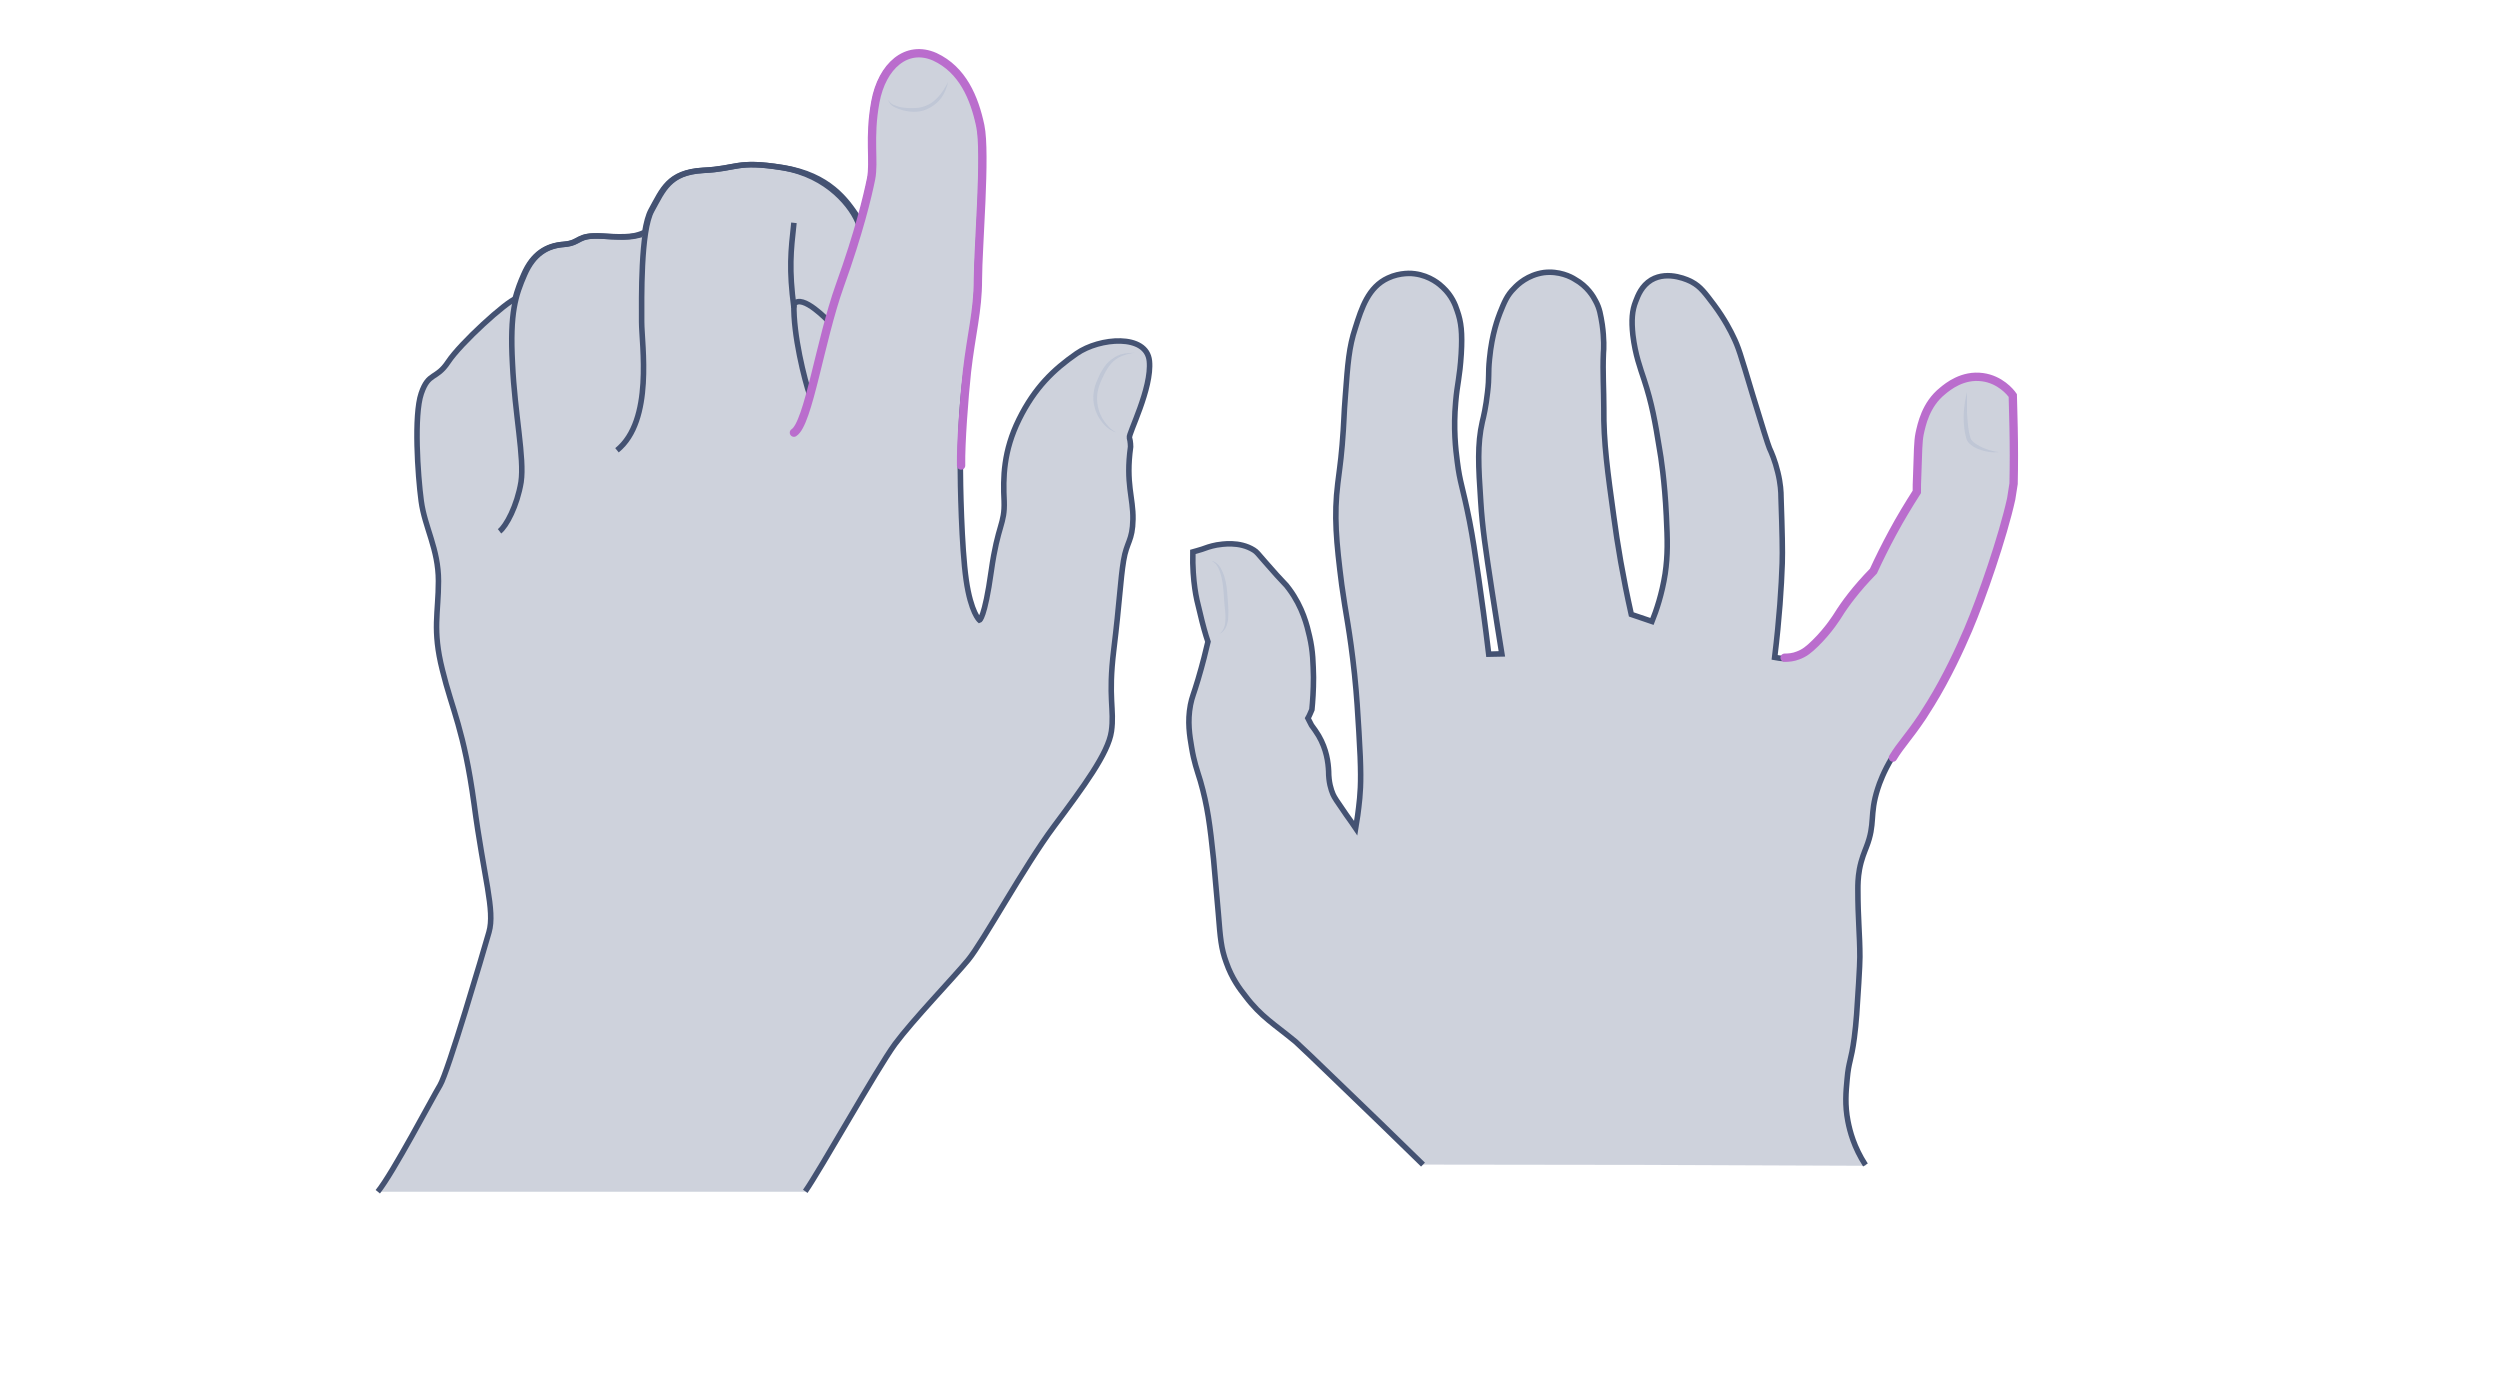
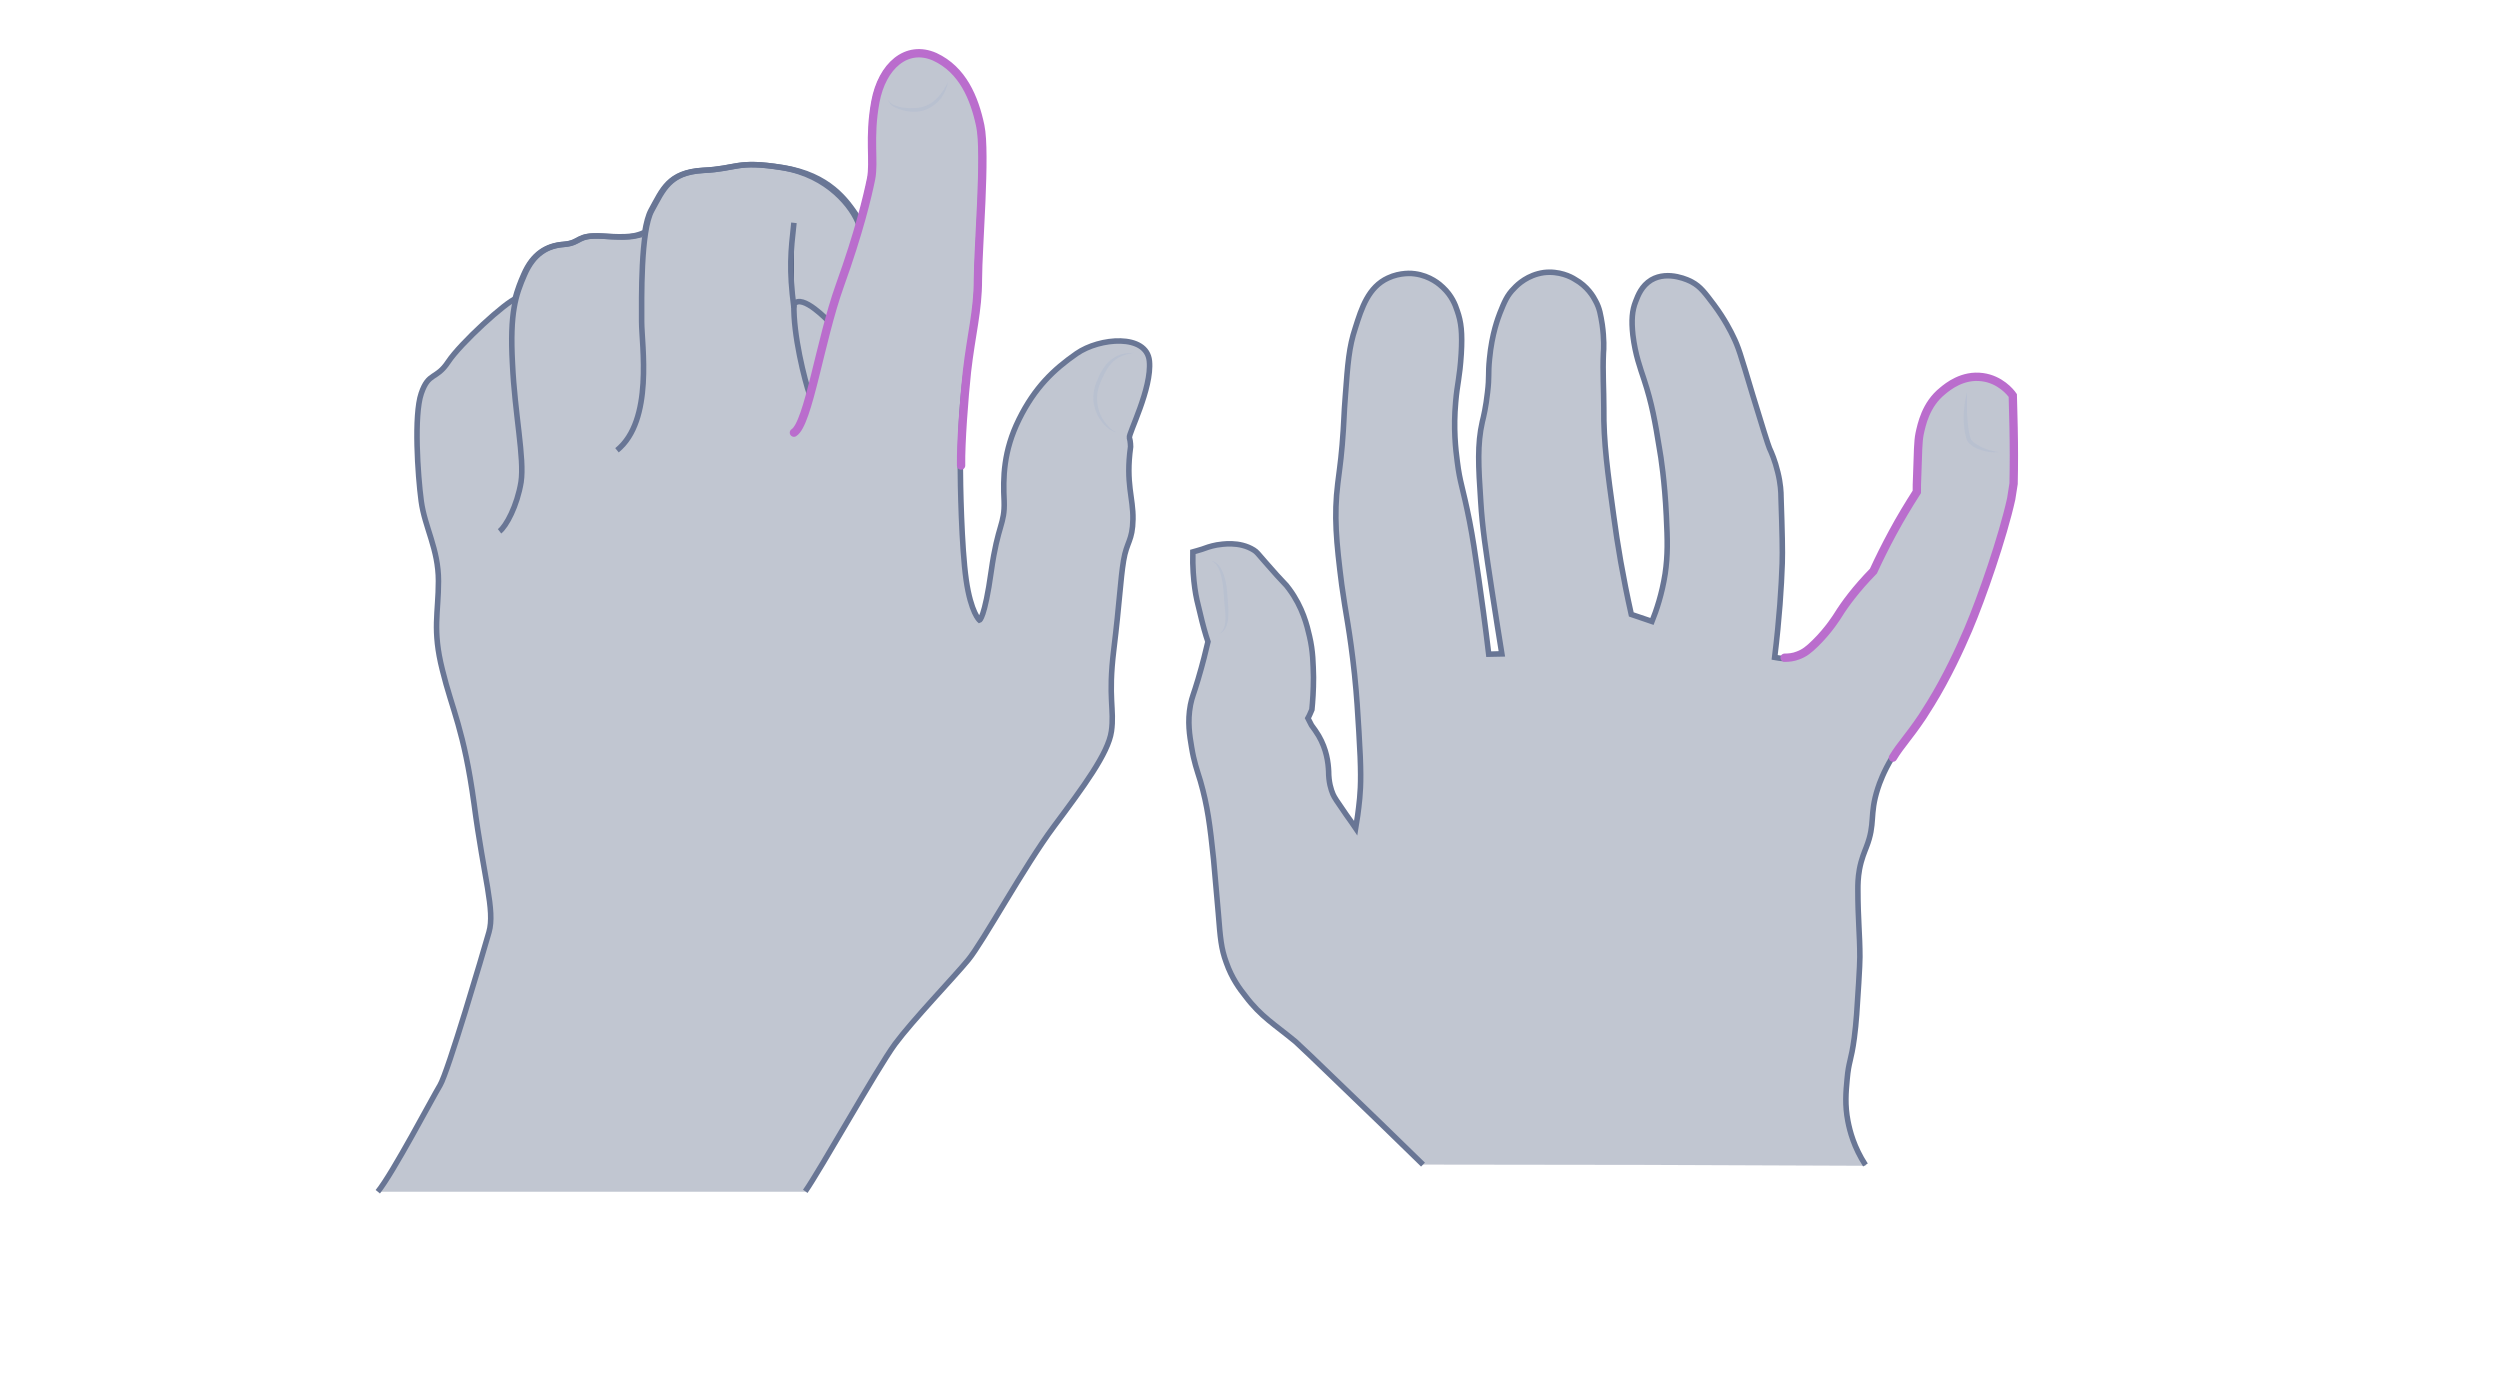
<svg xmlns="http://www.w3.org/2000/svg" width="900" height="500" viewBox="0 0 900 500" fill="none">
-   <path opacity="0.33" d="M512.283 419.258C501.388 408.582 492.069 399.592 484.471 392.287C473.432 381.611 467.841 376.273 466.407 375.009C458.952 368.828 453.934 366.018 448.343 358.573C446.336 356.045 443.469 352.252 441.462 346.493C439.598 341.435 439.311 337.783 438.594 328.793C437.734 318.819 437.304 313.762 436.874 309.267C435.584 297.046 434.724 290.162 432.143 281.172C430.853 276.958 429.849 274.289 428.989 269.091C428.272 264.877 427.412 259.82 428.559 253.779C429.132 250.83 429.706 249.987 431.283 244.649C433.003 238.889 434.15 234.113 434.867 231.023C434.007 228.494 433.003 224.982 432 220.628C431.139 217.256 430.566 214.868 430.136 211.778C429.706 208.687 429.276 204.192 429.419 198.714C430.566 198.433 431.569 198.011 432.716 197.73C433.863 197.309 435.727 196.606 438.021 196.185C439.885 195.904 446.193 194.78 451.354 198.011C452.501 198.714 452.787 199.275 455.511 202.366C462.679 210.654 462.536 209.811 464.113 212.059C468.988 218.661 470.564 225.263 471.425 229.056C472.715 234.535 472.715 238.889 472.858 243.806C472.858 248.582 472.572 252.515 472.285 255.465C471.855 256.449 471.425 257.572 470.851 258.556C471.281 259.398 471.711 260.241 472.141 261.084C473.002 262.208 473.862 263.472 474.722 264.877C477.589 269.794 478.163 274.57 478.306 277.66C478.306 281.593 479.166 284.262 479.883 285.948C480.457 287.212 481.03 288.055 484.614 293.253C486.048 295.219 487.195 296.905 488.055 298.169C488.485 295.641 489.058 291.848 489.489 287.353C489.919 282.717 490.062 277.098 489.202 263.472C488.772 256.589 488.485 250.97 487.625 242.682C485.904 226.668 484.471 221.189 483.037 210.654C481.03 194.921 480.17 185.649 481.604 173.99C481.89 171.181 482.607 167.107 483.181 160.224C483.897 151.795 483.754 149.407 484.327 142.524C485.188 130.864 485.618 124.965 487.912 118.081C490.205 110.777 492.643 103.332 499.667 100.101C504.112 97.993 508.556 98.415 509.273 98.555C514.864 99.258 518.448 102.489 519.452 103.472C522.606 106.422 523.896 109.653 524.613 111.9C526.046 115.974 526.476 119.767 526.046 127.353C525.473 136.343 524.613 137.888 524.039 144.771C523.179 154.324 524.039 161.769 524.613 166.124C525.616 174.131 526.476 174.692 529.057 187.757C530.204 193.656 530.921 198.573 532.354 208.406C533.358 215.43 534.648 224.561 535.938 235.518C537.515 235.518 539.092 235.377 540.669 235.377C539.809 229.899 538.519 222.173 537.085 212.621C534.792 197.59 533.645 190.004 533.071 180.592C532.211 167.809 531.781 159.943 533.645 151.795C534.075 150.109 534.935 146.457 535.508 141.26C536.225 135.36 535.652 134.798 536.225 129.179C537.085 120.048 539.379 114.289 539.953 112.743C541.53 108.81 542.533 106.281 545.114 103.753C546.404 102.348 549.988 98.977 555.723 98.134C561.314 97.432 565.615 99.679 566.905 100.522C571.493 103.051 573.643 106.843 574.36 108.248C575.937 111.058 576.224 113.446 576.797 116.817C577.514 121.874 577.371 125.807 577.227 127.212C576.941 133.814 577.371 140.417 577.371 146.879C577.227 159.24 578.804 170.338 580.955 185.93C582.245 195.764 584.252 207.704 587.263 221.189C589.7 222.032 592.28 222.875 594.718 223.718C596.295 219.785 598.302 213.885 599.449 206.58C600.452 199.697 600.309 194.499 599.879 185.649C599.305 173.288 597.872 164.016 597.442 161.769C595.865 151.936 594.718 145.333 591.85 136.624C590.56 132.691 588.696 127.774 587.836 120.61C587.263 115.272 587.549 111.76 588.84 108.529C589.7 106.281 590.99 102.91 594.431 100.803C600.596 97.151 608.337 101.084 609.054 101.505C612.208 103.191 613.785 105.439 617.082 109.793C620.953 114.991 623.247 119.627 623.964 121.172C625.828 124.965 626.401 126.931 630.989 142.243C634.573 154.043 636.437 159.943 637.01 161.347C637.727 162.893 639.017 165.843 640.021 170.057C641.024 174.131 641.168 177.221 641.168 179.047C641.598 191.83 641.741 198.292 641.598 202.787C641.311 211.216 640.594 222.594 638.874 236.642C639.734 236.782 640.881 237.063 642.314 237.063C643.748 237.063 645.468 236.923 647.189 236.22C649.483 235.377 651.06 234.113 653.353 231.865C658.371 226.949 661.238 222.173 661.525 221.751C663.962 217.818 667.977 212.34 674.285 205.878C676.292 201.523 678.586 196.887 681.166 192.111C684.033 186.773 687.044 181.857 689.911 177.361C689.911 175.957 689.911 173.85 690.055 171.181C690.341 163.174 690.341 159.24 690.915 156.431C691.632 153.2 693.065 145.895 699.23 140.979C701.094 139.433 706.398 135.079 713.566 136.062C719.874 136.905 723.602 141.4 724.462 142.664C724.605 146.457 724.605 150.39 724.749 154.324C724.892 161.066 724.892 167.809 724.749 174.412C724.462 176.238 724.175 178.064 723.889 179.89C720.878 193.516 713.423 215.149 708.405 226.949C705.538 233.692 700.664 244.227 694.929 253.499C693.209 256.168 691.918 258.275 691.918 258.275C686.614 266.141 684.32 268.108 681.309 273.024C678.299 277.941 676.722 282.296 676.148 284.122C672.994 293.815 675.432 296.624 671.991 305.334C671.417 306.879 670.27 309.407 669.554 313.2C668.98 316.431 668.98 318.819 668.98 320.364C668.98 331.181 669.697 336.659 669.697 344.807C669.697 346.633 669.554 349.162 669.267 354.219C668.693 363.63 668.407 368.407 667.69 373.885C666.543 382.454 665.683 382.173 665.109 388.775C664.679 393.411 664.249 398.047 665.396 403.947C666.113 407.599 667.546 413.218 671.704 419.68C618.229 419.399 565.328 419.258 512.283 419.258Z" fill="#697695" />
-   <path d="M512.283 419.258C501.388 408.582 492.069 399.592 484.471 392.287C473.432 381.611 467.841 376.273 466.407 375.009C458.952 368.828 453.934 366.018 448.343 358.573C446.336 356.045 443.469 352.252 441.462 346.493C439.598 341.435 439.311 337.783 438.594 328.793C437.734 318.819 437.304 313.762 436.874 309.267C435.584 297.046 434.724 290.162 432.143 281.172C430.853 276.958 429.849 274.289 428.989 269.091C428.272 264.877 427.412 259.82 428.559 253.779C429.132 250.83 429.706 249.987 431.283 244.649C433.003 238.889 434.15 234.113 434.867 231.023C434.007 228.494 433.003 224.982 432 220.628C431.139 217.256 430.566 214.868 430.136 211.778C429.706 208.687 429.276 204.192 429.419 198.714C430.566 198.433 431.569 198.011 432.716 197.73C433.863 197.309 435.727 196.606 438.021 196.185C439.885 195.904 446.193 194.78 451.354 198.011C452.501 198.714 452.787 199.275 455.511 202.366C462.679 210.654 462.536 209.811 464.113 212.059C468.988 218.661 470.564 225.263 471.425 229.056C472.715 234.535 472.715 238.889 472.858 243.806C472.858 248.582 472.572 252.515 472.285 255.465C471.855 256.449 471.425 257.572 470.851 258.556C471.281 259.398 471.711 260.241 472.141 261.084C473.002 262.208 473.862 263.472 474.722 264.877C477.589 269.794 478.163 274.57 478.306 277.66C478.306 281.593 479.166 284.262 479.883 285.948C480.457 287.212 481.03 288.055 484.614 293.253C486.048 295.219 487.195 296.905 488.055 298.169C488.485 295.641 489.058 291.848 489.489 287.353C489.919 282.717 490.062 277.098 489.202 263.472C488.772 256.589 488.485 250.97 487.625 242.682C485.904 226.668 484.471 221.189 483.037 210.654C481.03 194.921 480.17 185.649 481.604 173.99C481.89 171.181 482.607 167.107 483.181 160.224C483.897 151.795 483.754 149.407 484.327 142.524C485.188 130.864 485.618 124.965 487.912 118.081C490.205 110.777 492.643 103.332 499.667 100.101C504.112 97.993 508.556 98.415 509.273 98.555C514.864 99.258 518.448 102.489 519.452 103.472C522.606 106.422 523.896 109.653 524.613 111.9C526.046 115.974 526.476 119.767 526.046 127.353C525.473 136.343 524.613 137.888 524.039 144.771C523.179 154.324 524.039 161.769 524.613 166.124C525.616 174.131 526.476 174.692 529.057 187.757C530.204 193.656 530.921 198.573 532.354 208.406C533.358 215.43 534.648 224.561 535.938 235.518C537.515 235.518 539.092 235.377 540.669 235.377C539.809 229.899 538.519 222.173 537.085 212.621C534.792 197.59 533.645 190.004 533.071 180.592C532.211 167.809 531.781 159.943 533.645 151.795C534.075 150.109 534.935 146.457 535.508 141.26C536.225 135.36 535.652 134.798 536.225 129.179C537.085 120.048 539.379 114.289 539.953 112.743C541.53 108.81 542.533 106.281 545.114 103.753C546.404 102.348 549.988 98.977 555.723 98.134C561.314 97.432 565.615 99.679 566.905 100.522C571.493 103.051 573.643 106.843 574.36 108.248C575.937 111.058 576.224 113.446 576.797 116.817C577.514 121.874 577.371 125.807 577.227 127.212C576.941 133.814 577.371 140.417 577.371 146.879C577.227 159.24 578.804 170.338 580.955 185.93C582.245 195.764 584.252 207.704 587.263 221.189C589.7 222.032 592.28 222.875 594.718 223.718C596.295 219.785 598.302 213.885 599.449 206.58C600.452 199.697 600.309 194.499 599.879 185.649C599.305 173.288 597.872 164.016 597.442 161.769C595.865 151.936 594.718 145.333 591.85 136.624C590.56 132.691 588.696 127.774 587.836 120.61C587.263 115.272 587.549 111.76 588.84 108.529C589.7 106.281 590.99 102.91 594.431 100.803C600.596 97.151 608.337 101.084 609.054 101.505C612.208 103.191 613.785 105.439 617.082 109.793C620.953 114.991 623.247 119.627 623.964 121.172C625.828 124.965 626.401 126.931 630.989 142.243C634.573 154.043 636.436 159.943 637.01 161.347C637.727 162.893 639.017 165.843 640.021 170.057C641.024 174.131 641.168 177.221 641.168 179.047C641.598 191.83 641.741 198.292 641.598 202.787C641.311 211.216 640.594 222.594 638.874 236.642C639.734 236.782 640.881 237.063 642.314 237.063" stroke="#445272" stroke-width="2" stroke-miterlimit="10" />
-   <path d="M681.167 272.744C678.156 277.661 676.579 282.015 676.006 283.842C672.852 293.534 675.289 296.344 671.848 305.053C671.275 306.598 670.128 309.127 669.411 312.92C668.838 316.151 668.838 318.539 668.838 320.084C668.838 330.901 669.554 336.379 669.554 344.527C669.554 346.353 669.411 348.881 669.124 353.938C668.551 363.35 668.264 368.126 667.547 373.605C666.4 382.174 665.54 381.893 664.967 388.495C664.537 393.131 664.107 397.766 665.254 403.666C665.97 407.319 667.404 412.937 671.562 419.399" stroke="#445272" stroke-width="2" stroke-miterlimit="10" />
+   <path opacity="0.33" d="M512.283 419.258C501.388 408.582 492.069 399.592 484.471 392.287C473.432 381.611 467.841 376.273 466.407 375.009C458.952 368.828 453.934 366.018 448.343 358.573C446.336 356.045 443.469 352.252 441.462 346.493C439.598 341.435 439.311 337.783 438.594 328.793C437.734 318.819 437.304 313.762 436.874 309.267C435.584 297.046 434.724 290.162 432.143 281.172C430.853 276.958 429.849 274.289 428.989 269.091C428.272 264.877 427.412 259.82 428.559 253.779C429.132 250.83 429.706 249.987 431.283 244.649C433.003 238.889 434.15 234.113 434.867 231.023C434.007 228.494 433.003 224.982 432 220.628C431.139 217.256 430.566 214.868 430.136 211.778C429.706 208.687 429.276 204.192 429.419 198.714C430.566 198.433 431.569 198.011 432.716 197.73C433.863 197.309 435.727 196.606 438.021 196.185C439.885 195.904 446.193 194.78 451.354 198.011C452.501 198.714 452.787 199.275 455.511 202.366C462.679 210.654 462.536 209.811 464.113 212.059C468.988 218.661 470.564 225.263 471.425 229.056C472.715 234.535 472.715 238.889 472.858 243.806C472.858 248.582 472.572 252.515 472.285 255.465C471.855 256.449 471.425 257.572 470.851 258.556C471.281 259.398 471.711 260.241 472.141 261.084C473.002 262.208 473.862 263.472 474.722 264.877C477.589 269.794 478.163 274.57 478.306 277.66C478.306 281.593 479.166 284.262 479.883 285.948C480.457 287.212 481.03 288.055 484.614 293.253C486.048 295.219 487.195 296.905 488.055 298.169C488.485 295.641 489.058 291.848 489.489 287.353C489.919 282.717 490.062 277.098 489.202 263.472C488.772 256.589 488.485 250.97 487.625 242.682C485.904 226.668 484.471 221.189 483.037 210.654C481.03 194.921 480.17 185.649 481.604 173.99C481.89 171.181 482.607 167.107 483.181 160.224C483.897 151.795 483.754 149.407 484.327 142.524C485.188 130.864 485.618 124.965 487.912 118.081C490.205 110.777 492.643 103.332 499.667 100.101C504.112 97.993 508.556 98.415 509.273 98.555C514.864 99.258 518.448 102.489 519.452 103.472C522.606 106.422 523.896 109.653 524.613 111.9C526.046 115.974 526.476 119.767 526.046 127.353C525.473 136.343 524.613 137.888 524.039 144.771C523.179 154.324 524.039 161.769 524.613 166.124C525.616 174.131 526.476 174.692 529.057 187.757C530.204 193.656 530.921 198.573 532.354 208.406C533.358 215.43 534.648 224.561 535.938 235.518C537.515 235.518 539.092 235.377 540.669 235.377C539.809 229.899 538.519 222.173 537.085 212.621C534.792 197.59 533.645 190.004 533.071 180.592C532.211 167.809 531.781 159.943 533.645 151.795C534.075 150.109 534.935 146.457 535.508 141.26C536.225 135.36 535.652 134.798 536.225 129.179C537.085 120.048 539.379 114.289 539.953 112.743C541.53 108.81 542.533 106.281 545.114 103.753C546.404 102.348 549.988 98.977 555.723 98.134C561.314 97.432 565.615 99.679 566.905 100.522C571.493 103.051 573.643 106.843 574.36 108.248C575.937 111.058 576.224 113.446 576.797 116.817C577.514 121.874 577.371 125.807 577.227 127.212C576.941 133.814 577.371 140.417 577.371 146.879C577.227 159.24 578.804 170.338 580.955 185.93C582.245 195.764 584.252 207.704 587.263 221.189C589.7 222.032 592.28 222.875 594.718 223.718C596.295 219.785 598.302 213.885 599.449 206.58C600.452 199.697 600.309 194.499 599.879 185.649C599.305 173.288 597.872 164.016 597.442 161.769C595.865 151.936 594.718 145.333 591.85 136.624C590.56 132.691 588.696 127.774 587.836 120.61C587.263 115.272 587.549 111.76 588.84 108.529C589.7 106.281 590.99 102.91 594.431 100.803C600.596 97.151 608.337 101.084 609.054 101.505C612.208 103.191 613.785 105.439 617.082 109.793C620.953 114.991 623.247 119.627 623.964 121.172C625.828 124.965 626.401 126.931 630.989 142.243C634.573 154.043 636.437 159.943 637.01 161.347C637.727 162.893 639.017 165.843 640.021 170.057C641.024 174.131 641.168 177.221 641.168 179.047C641.598 191.83 641.741 198.292 641.598 202.787C641.311 211.216 640.594 222.594 638.874 236.642C639.734 236.782 640.881 237.063 642.314 237.063C643.748 237.063 645.468 236.923 647.189 236.22C649.483 235.377 651.06 234.113 653.353 231.865C658.371 226.949 661.238 222.173 661.525 221.751C663.962 217.818 667.977 212.34 674.285 205.878C676.292 201.523 678.586 196.887 681.166 192.111C684.033 186.773 687.044 181.857 689.911 177.361C689.911 175.957 689.911 173.85 690.055 171.181C690.341 163.174 690.341 159.24 690.915 156.431C691.632 153.2 693.065 145.895 699.23 140.979C701.094 139.433 706.398 135.079 713.566 136.062C719.874 136.905 723.602 141.4 724.462 142.664C724.605 146.457 724.605 150.39 724.749 154.324C724.892 161.066 724.892 167.809 724.749 174.412C724.462 176.238 724.175 178.064 723.889 179.89C720.878 193.516 713.423 215.149 708.405 226.949C705.538 233.692 700.664 244.227 694.929 253.499C693.209 256.168 691.918 258.275 691.918 258.275C686.614 266.141 684.32 268.108 681.309 273.024C678.299 277.941 676.722 282.296 676.148 284.122C672.994 293.815 675.432 296.624 671.991 305.334C671.417 306.879 670.27 309.407 669.554 313.2C668.98 316.431 668.98 318.819 668.98 320.364C668.98 331.181 669.697 336.659 669.697 344.807C669.697 346.633 669.554 349.162 669.267 354.219C668.693 363.63 668.407 368.407 667.69 373.885C666.543 382.454 665.683 382.173 665.109 388.775C664.679 393.411 664.249 398.047 665.396 403.947C666.113 407.599 667.546 413.218 671.704 419.68C618.229 419.399 565.328 419.258 512.283 419.258Z" fill="#445272" />
+   <path d="M512.283 419.258C501.388 408.582 492.069 399.592 484.471 392.287C473.432 381.611 467.841 376.273 466.407 375.009C458.952 368.828 453.934 366.018 448.343 358.573C446.336 356.045 443.469 352.252 441.462 346.493C439.598 341.435 439.311 337.783 438.594 328.793C437.734 318.819 437.304 313.762 436.874 309.267C435.584 297.046 434.724 290.162 432.143 281.172C430.853 276.958 429.849 274.289 428.989 269.091C428.272 264.877 427.412 259.82 428.559 253.779C429.132 250.83 429.706 249.987 431.283 244.649C433.003 238.889 434.15 234.113 434.867 231.023C434.007 228.494 433.003 224.982 432 220.628C431.139 217.256 430.566 214.868 430.136 211.778C429.706 208.687 429.276 204.192 429.419 198.714C430.566 198.433 431.569 198.011 432.716 197.73C433.863 197.309 435.727 196.606 438.021 196.185C439.885 195.904 446.193 194.78 451.354 198.011C452.501 198.714 452.787 199.275 455.511 202.366C462.679 210.654 462.536 209.811 464.113 212.059C468.988 218.661 470.564 225.263 471.425 229.056C472.715 234.535 472.715 238.889 472.858 243.806C472.858 248.582 472.572 252.515 472.285 255.465C471.855 256.449 471.425 257.572 470.851 258.556C471.281 259.398 471.711 260.241 472.141 261.084C473.002 262.208 473.862 263.472 474.722 264.877C477.589 269.794 478.163 274.57 478.306 277.66C478.306 281.593 479.166 284.262 479.883 285.948C480.457 287.212 481.03 288.055 484.614 293.253C486.048 295.219 487.195 296.905 488.055 298.169C488.485 295.641 489.058 291.848 489.489 287.353C489.919 282.717 490.062 277.098 489.202 263.472C488.772 256.589 488.485 250.97 487.625 242.682C485.904 226.668 484.471 221.189 483.037 210.654C481.03 194.921 480.17 185.649 481.604 173.99C481.89 171.181 482.607 167.107 483.181 160.224C483.897 151.795 483.754 149.407 484.327 142.524C485.188 130.864 485.618 124.965 487.912 118.081C490.205 110.777 492.643 103.332 499.667 100.101C504.112 97.993 508.556 98.415 509.273 98.555C514.864 99.258 518.448 102.489 519.452 103.472C522.606 106.422 523.896 109.653 524.613 111.9C526.046 115.974 526.476 119.767 526.046 127.353C525.473 136.343 524.613 137.888 524.039 144.771C523.179 154.324 524.039 161.769 524.613 166.124C525.616 174.131 526.476 174.692 529.057 187.757C530.204 193.656 530.921 198.573 532.354 208.406C533.358 215.43 534.648 224.561 535.938 235.518C537.515 235.518 539.092 235.377 540.669 235.377C539.809 229.899 538.519 222.173 537.085 212.621C534.792 197.59 533.645 190.004 533.071 180.592C532.211 167.809 531.781 159.943 533.645 151.795C534.075 150.109 534.935 146.457 535.508 141.26C536.225 135.36 535.652 134.798 536.225 129.179C537.085 120.048 539.379 114.289 539.953 112.743C541.53 108.81 542.533 106.281 545.114 103.753C546.404 102.348 549.988 98.977 555.723 98.134C561.314 97.432 565.615 99.679 566.905 100.522C571.493 103.051 573.643 106.843 574.36 108.248C575.937 111.058 576.224 113.446 576.797 116.817C577.514 121.874 577.371 125.807 577.227 127.212C576.941 133.814 577.371 140.417 577.371 146.879C577.227 159.24 578.804 170.338 580.955 185.93C582.245 195.764 584.252 207.704 587.263 221.189C589.7 222.032 592.28 222.875 594.718 223.718C596.295 219.785 598.302 213.885 599.449 206.58C600.452 199.697 600.309 194.499 599.879 185.649C599.305 173.288 597.872 164.016 597.442 161.769C595.865 151.936 594.718 145.333 591.85 136.624C590.56 132.691 588.696 127.774 587.836 120.61C587.263 115.272 587.549 111.76 588.84 108.529C589.7 106.281 590.99 102.91 594.431 100.803C600.596 97.151 608.337 101.084 609.054 101.505C612.208 103.191 613.785 105.439 617.082 109.793C620.953 114.991 623.247 119.627 623.964 121.172C625.828 124.965 626.401 126.931 630.989 142.243C634.573 154.043 636.436 159.943 637.01 161.347C637.727 162.893 639.017 165.843 640.021 170.057C641.024 174.131 641.168 177.221 641.168 179.047C641.598 191.83 641.741 198.292 641.598 202.787C641.311 211.216 640.594 222.594 638.874 236.642C639.734 236.782 640.881 237.063 642.314 237.063" stroke="#697695" stroke-width="2" stroke-miterlimit="10" />
+   <path d="M681.167 272.744C678.156 277.661 676.579 282.015 676.006 283.842C672.852 293.534 675.289 296.344 671.848 305.053C671.275 306.598 670.128 309.127 669.411 312.92C668.838 316.151 668.838 318.539 668.838 320.084C668.838 330.901 669.554 336.379 669.554 344.527C669.554 346.353 669.411 348.881 669.124 353.938C668.551 363.35 668.264 368.126 667.547 373.605C666.4 382.174 665.54 381.893 664.967 388.495C664.537 393.131 664.107 397.766 665.254 403.666C665.97 407.319 667.404 412.937 671.562 419.399" stroke="#697695" stroke-width="2" stroke-miterlimit="10" />
  <path d="M642.458 236.783C643.892 236.783 645.612 236.642 647.332 235.94C649.626 235.097 651.203 233.833 653.497 231.585C658.515 226.669 661.382 221.892 661.669 221.471C664.106 217.538 668.12 212.059 674.428 205.597C676.435 201.243 678.729 196.607 681.31 191.831C684.177 186.493 687.188 181.576 690.055 177.081C690.055 175.676 690.055 173.569 690.198 170.9C690.485 162.893 690.485 158.96 691.058 156.15C691.775 152.92 693.209 145.615 699.373 140.698C701.237 139.153 706.542 134.798 713.71 135.782C720.018 136.625 723.745 141.12 724.606 142.384C724.749 146.177 724.749 150.11 724.892 154.043C725.036 160.786 725.036 167.529 724.892 174.131C724.606 175.957 724.319 177.783 724.032 179.61C721.021 193.236 713.567 214.869 708.549 226.669C705.681 233.411 700.807 243.947 695.073 253.218C693.352 255.887 692.062 257.994 692.062 257.994C686.757 265.861 684.464 267.828 681.453 272.744" stroke="#BA6DCD" stroke-width="3" stroke-miterlimit="10" stroke-linecap="round" />
  <g opacity="0.5">
    <path d="M708.119 141.119C708.119 143.507 708.119 146.036 708.119 148.424C708.262 150.812 708.405 153.2 708.835 155.588C708.979 156.15 709.122 156.712 709.266 157.274C709.409 157.836 709.552 158.257 709.982 158.678C710.699 159.521 711.703 160.083 712.706 160.645C714.857 161.769 717.151 162.471 719.588 162.752C717.151 163.033 714.57 162.612 712.133 161.628C710.986 161.207 709.839 160.505 708.835 159.521C708.405 159.1 707.975 158.257 707.832 157.695C707.689 157.133 707.545 156.431 707.402 155.869C706.972 153.481 706.828 150.952 706.972 148.564C707.115 145.895 707.545 143.367 708.119 141.119Z" fill="#B1BBD0" />
  </g>
  <g opacity="0.5">
    <path d="M439.024 228.214C440.027 227.371 440.601 226.388 440.887 225.264C441.174 224.14 441.174 223.016 441.174 221.893C441.174 220.769 441.031 219.505 440.887 218.381L440.6 214.869C440.457 212.481 440.314 210.093 439.74 207.845C439.454 206.721 439.167 205.598 438.593 204.474C438.163 203.491 437.447 202.507 436.156 201.945C437.447 202.086 438.45 203.069 439.167 204.052C439.884 205.176 440.314 206.3 440.744 207.424C441.461 209.812 441.747 212.2 441.891 214.588C442.034 216.976 442.321 219.364 442.178 221.893C442.178 223.157 441.891 224.421 441.461 225.545C441.031 226.669 440.17 227.652 439.024 228.214Z" fill="#B1BBD0" />
  </g>
-   <path opacity="0.33" d="M185.89 107.415C182.226 108.543 165.737 123.622 161.368 130.246C156.999 136.87 154.321 133.77 151.644 141.662C148.966 149.554 150.375 170.976 151.644 180.419C152.912 189.861 157.845 197.613 157.845 209.169C157.845 220.726 155.59 226.645 159.254 241.161C162.777 255.677 167.005 262.583 170.67 289.36C174.193 316.138 178.28 327.694 176.025 335.587C173.77 343.479 161.227 386.041 158.408 390.692C155.59 395.342 141.496 422.261 136 429.026H290.04C295.396 421.415 315.831 384.913 322.314 376.035C328.797 367.297 343.313 352.217 348.669 345.734C354.024 339.251 368.822 312.051 379.533 297.675C390.244 283.3 399.123 271.321 400.251 263.429C401.378 255.536 398.982 251.449 401.096 234.114C403.21 216.78 403.492 208.887 404.619 201.982C405.747 195.076 407.861 194.935 408.002 187.043C408.143 179.291 405.324 174.218 407.156 160.97C407.156 160.97 407.156 159.138 406.733 157.728C406.311 156.319 414.908 139.971 413.921 130.105C412.935 120.24 396.023 121.649 387.707 127.428C379.392 133.206 372.628 139.689 366.99 151.105C361.353 162.52 361.212 172.104 361.635 180.56C361.917 189.016 359.38 188.734 356.984 205.787C354.588 222.84 352.756 223.403 352.756 223.403C352.756 223.403 349.655 220.726 347.964 208.887C346.273 197.049 345.85 174.077 345.85 167.594C345.85 161.111 346.132 147.299 347.964 133.77C349.796 120.24 351.91 111.784 351.91 100.65C351.91 89.376 354.87 55.129 352.756 45.263C350.642 35.398 346.555 25.11 336.408 20.459C326.401 15.808 317.241 23.982 314.986 36.807C312.731 49.632 314.704 58.37 313.435 64.571C312.731 67.954 311.603 73.45 309.348 81.061C307.234 74.859 298.356 63.162 281.725 60.484C265.095 57.806 265.518 60.907 253.116 61.471C240.714 62.175 238.6 68.517 234.513 75.846C233.526 77.678 232.821 80.356 232.258 83.738C229.016 85.288 226.479 85.711 216.896 85.148C207.312 84.584 209.426 87.543 203.084 88.107C196.883 88.53 191.951 91.49 188.709 98.959C187.723 101.637 186.595 104.315 185.89 107.415Z" fill="#697695" />
-   <path d="M289.899 428.885C295.254 421.275 315.689 384.773 322.172 375.894C328.655 367.156 343.172 352.076 348.527 345.593C353.882 339.11 368.68 311.91 379.391 297.535C390.102 283.16 398.981 271.18 400.109 263.288C401.236 255.396 398.84 251.309 400.954 233.974C403.068 216.639 403.35 208.747 404.478 201.841C405.605 194.935 407.719 194.794 407.86 186.902C408.001 179.151 405.182 174.077 407.014 160.829C407.014 160.829 407.014 158.997 406.592 157.588C406.169 156.178 414.766 139.83 413.779 129.965C412.793 120.099 395.881 121.509 387.566 127.287C379.251 133.065 372.486 139.548 366.848 150.964C361.211 162.38 361.07 171.963 361.493 180.419C361.775 188.875 359.238 188.593 356.842 205.646C354.446 222.699 352.614 223.263 352.614 223.263C352.614 223.263 349.514 220.585 347.822 208.747C346.131 196.908 345.708 173.936 345.708 167.453C345.708 160.97 345.99 147.159 347.822 133.629C349.654 120.099 351.768 111.643 351.768 100.51C351.768 89.235 354.728 54.988 352.614 45.123C350.5 35.257 346.413 24.969 336.266 20.318C326.259 15.668 317.099 23.842 314.844 36.667C312.589 49.492 314.562 58.23 313.294 64.431C312.589 67.813 311.461 73.309 309.207 80.92C307.093 74.719 298.214 63.021 281.584 60.344C264.953 57.666 265.376 60.766 252.974 61.33C240.572 62.035 238.458 68.377 234.371 75.705C233.384 77.537 232.68 80.215 232.116 83.598C228.874 85.148 226.338 85.571 216.754 85.007C207.171 84.443 209.285 87.403 202.943 87.967C196.741 88.389 191.809 91.349 188.567 98.819C187.299 101.637 186.312 104.315 185.467 107.415" stroke="#445272" stroke-width="2" stroke-miterlimit="10" />
-   <path d="M185.89 107.416C182.226 108.543 165.737 123.623 161.368 130.247C156.999 136.871 154.321 133.771 151.644 141.663C148.966 149.555 150.375 170.977 151.644 180.42C152.912 189.862 157.845 197.614 157.845 209.17C157.845 220.727 155.59 226.646 159.254 241.162C162.777 255.678 167.005 262.584 170.67 289.361C174.193 316.139 178.28 327.695 176.025 335.588C173.77 343.48 161.227 386.042 158.408 390.693C155.59 395.343 141.496 422.262 136 429.027" stroke="#445272" stroke-width="2" stroke-miterlimit="10" />
-   <path d="M291.591 142.508C289.618 136.73 285.531 120.522 285.813 109.53C288.772 105.443 298.497 115.872 298.497 115.872L291.591 142.508Z" stroke="#445272" stroke-width="2" stroke-miterlimit="10" />
-   <path d="M308.644 77.961C304.838 72.324 298.637 63.022 281.866 60.344C265.095 57.666 265.659 60.767 253.257 61.331C240.855 62.035 238.741 68.377 234.653 75.706C230.566 83.035 230.989 107.698 230.989 115.872C230.989 124.046 235.358 151.387 222.11 162.098" stroke="#445272" stroke-width="2" stroke-miterlimit="10" />
-   <path d="M230.989 84.443C227.748 85.148 226.62 85.712 217.037 85.007C207.453 84.443 209.567 87.403 203.225 87.967C197.024 88.389 192.091 91.349 188.85 98.819C185.608 106.288 183.494 112.489 184.481 130.811C185.326 149.132 188.85 164.916 187.581 173.513C186.172 182.11 182.226 189.439 179.83 191.271" stroke="#445272" stroke-width="2" stroke-miterlimit="10" />
+   <path opacity="0.33" d="M185.89 107.415C182.226 108.543 165.737 123.622 161.368 130.246C156.999 136.87 154.321 133.77 151.644 141.662C148.966 149.554 150.375 170.976 151.644 180.419C152.912 189.861 157.845 197.613 157.845 209.169C157.845 220.726 155.59 226.645 159.254 241.161C162.777 255.677 167.005 262.583 170.67 289.36C174.193 316.138 178.28 327.694 176.025 335.587C173.77 343.479 161.227 386.041 158.408 390.692C155.59 395.342 141.496 422.261 136 429.026H290.04C295.396 421.415 315.831 384.913 322.314 376.035C328.797 367.297 343.313 352.217 348.669 345.734C354.024 339.251 368.822 312.051 379.533 297.675C390.244 283.3 399.123 271.321 400.251 263.429C401.378 255.536 398.982 251.449 401.096 234.114C403.21 216.78 403.492 208.887 404.619 201.982C405.747 195.076 407.861 194.935 408.002 187.043C408.143 179.291 405.324 174.218 407.156 160.97C407.156 160.97 407.156 159.138 406.733 157.728C406.311 156.319 414.908 139.971 413.921 130.105C412.935 120.24 396.023 121.649 387.707 127.428C379.392 133.206 372.628 139.689 366.99 151.105C361.353 162.52 361.212 172.104 361.635 180.56C361.917 189.016 359.38 188.734 356.984 205.787C354.588 222.84 352.756 223.403 352.756 223.403C352.756 223.403 349.655 220.726 347.964 208.887C346.273 197.049 345.85 174.077 345.85 167.594C345.85 161.111 346.132 147.299 347.964 133.77C349.796 120.24 351.91 111.784 351.91 100.65C351.91 89.376 354.87 55.129 352.756 45.263C350.642 35.398 346.555 25.11 336.408 20.459C326.401 15.808 317.241 23.982 314.986 36.807C312.731 49.632 314.704 58.37 313.435 64.571C312.731 67.954 311.603 73.45 309.348 81.061C307.234 74.859 298.356 63.162 281.725 60.484C265.095 57.806 265.518 60.907 253.116 61.471C240.714 62.175 238.6 68.517 234.513 75.846C233.526 77.678 232.821 80.356 232.258 83.738C229.016 85.288 226.479 85.711 216.896 85.148C207.312 84.584 209.426 87.543 203.084 88.107C196.883 88.53 191.951 91.49 188.709 98.959C187.723 101.637 186.595 104.315 185.89 107.415Z" fill="#445272" />
+   <path d="M289.899 428.885C295.254 421.275 315.689 384.773 322.172 375.894C328.655 367.156 343.172 352.076 348.527 345.593C353.882 339.11 368.68 311.91 379.391 297.535C390.102 283.16 398.981 271.18 400.109 263.288C401.236 255.396 398.84 251.309 400.954 233.974C403.068 216.639 403.35 208.747 404.478 201.841C405.605 194.935 407.719 194.794 407.86 186.902C408.001 179.151 405.182 174.077 407.014 160.829C407.014 160.829 407.014 158.997 406.592 157.588C406.169 156.178 414.766 139.83 413.779 129.965C412.793 120.099 395.881 121.509 387.566 127.287C379.251 133.065 372.486 139.548 366.848 150.964C361.211 162.38 361.07 171.963 361.493 180.419C361.775 188.875 359.238 188.593 356.842 205.646C354.446 222.699 352.614 223.263 352.614 223.263C352.614 223.263 349.514 220.585 347.822 208.747C346.131 196.908 345.708 173.936 345.708 167.453C345.708 160.97 345.99 147.159 347.822 133.629C349.654 120.099 351.768 111.643 351.768 100.51C351.768 89.235 354.728 54.988 352.614 45.123C350.5 35.257 346.413 24.969 336.266 20.318C326.259 15.668 317.099 23.842 314.844 36.667C312.589 49.492 314.562 58.23 313.294 64.431C312.589 67.813 311.461 73.309 309.207 80.92C307.093 74.719 298.214 63.021 281.584 60.344C264.953 57.666 265.376 60.766 252.974 61.33C240.572 62.035 238.458 68.377 234.371 75.705C233.384 77.537 232.68 80.215 232.116 83.598C228.874 85.148 226.338 85.571 216.754 85.007C207.171 84.443 209.285 87.403 202.943 87.967C196.741 88.389 191.809 91.349 188.567 98.819C187.299 101.637 186.312 104.315 185.467 107.415" stroke="#697695" stroke-width="2" stroke-miterlimit="10" />
+   <path d="M185.89 107.416C182.226 108.543 165.737 123.623 161.368 130.247C156.999 136.871 154.321 133.771 151.644 141.663C148.966 149.555 150.375 170.977 151.644 180.42C152.912 189.862 157.845 197.614 157.845 209.17C157.845 220.727 155.59 226.646 159.254 241.162C162.777 255.678 167.005 262.584 170.67 289.361C174.193 316.139 178.28 327.695 176.025 335.588C173.77 343.48 161.227 386.042 158.408 390.693C155.59 395.343 141.496 422.262 136 429.027" stroke="#697695" stroke-width="2" stroke-miterlimit="10" />
+   <path d="M291.591 142.508C289.618 136.73 285.531 120.522 285.813 109.53C288.772 105.443 298.497 115.872 298.497 115.872L291.591 142.508Z" stroke="#697695" stroke-width="2" stroke-miterlimit="10" />
+   <path d="M308.644 77.961C304.838 72.324 298.637 63.022 281.866 60.344C265.095 57.666 265.659 60.767 253.257 61.331C240.855 62.035 238.741 68.377 234.653 75.706C230.566 83.035 230.989 107.698 230.989 115.872C230.989 124.046 235.358 151.387 222.11 162.098" stroke="#697695" stroke-width="2" stroke-miterlimit="10" />
+   <path d="M230.989 84.443C227.748 85.148 226.62 85.712 217.037 85.007C207.453 84.443 209.567 87.403 203.225 87.967C197.024 88.389 192.091 91.349 188.85 98.819C185.608 106.288 183.494 112.489 184.481 130.811C185.326 149.132 188.85 164.916 187.581 173.513C186.172 182.11 182.226 189.439 179.83 191.271" stroke="#697695" stroke-width="2" stroke-miterlimit="10" />
  <g opacity="0.5">
    <path d="M408.566 127.006C405.325 127.429 402.083 128.415 399.969 130.952C398.983 132.079 398.137 133.489 397.433 134.898C396.728 136.307 396.023 137.858 395.601 139.267C394.614 142.227 394.755 145.609 395.882 148.569C396.446 150.119 397.292 151.387 398.278 152.656C399.265 153.924 400.533 155.052 401.943 155.756C398.701 154.77 396.305 151.951 394.896 148.991C394.191 147.441 393.768 145.75 393.627 144.059C393.487 142.368 393.768 140.676 394.191 138.985C394.755 137.294 395.46 135.885 396.164 134.334C397.01 132.925 397.855 131.375 399.124 130.247C400.392 129.12 401.802 128.133 403.493 127.57C405.184 127.147 406.875 127.006 408.566 127.006Z" fill="#B1BBD0" />
  </g>
  <path d="M285.812 155.756C291.027 152.515 295.255 122.637 302.302 102.906C309.348 83.316 312.308 70.632 313.576 64.431C314.845 58.23 312.731 49.633 315.127 36.667C317.523 23.701 326.401 15.95 336.549 20.46C346.555 25.111 350.783 35.258 352.897 45.264C355.011 55.13 352.051 89.517 352.051 100.651C352.051 111.926 349.655 120.241 348.105 133.77C347.119 143.072 345.85 159.561 345.991 167.594" stroke="#BA6DCD" stroke-width="3" stroke-miterlimit="10" stroke-linecap="round" />
  <g opacity="0.5">
    <path d="M319.778 35.822C320.201 36.95 321.188 37.655 322.174 37.937C323.161 38.359 324.288 38.641 325.416 38.782C326.543 38.923 327.671 38.923 328.798 38.923C329.926 38.923 331.053 38.782 332.04 38.5C334.154 37.937 335.986 36.809 337.536 35.118C339.086 33.568 340.214 31.595 341.341 29.48C340.777 31.735 339.932 33.99 338.382 35.822C336.831 37.655 334.717 39.064 332.462 39.769C330.066 40.473 327.671 40.332 325.275 39.769C324.147 39.487 323.02 39.064 321.892 38.5C320.765 37.937 319.919 36.95 319.778 35.822Z" fill="#B1BBD0" />
  </g>
-   <path d="M285.814 110.797C283.982 96.845 284.686 90.503 285.814 80.215" stroke="#445272" stroke-width="2" stroke-miterlimit="10" />
+   <path d="M285.814 110.797C283.982 96.845 284.686 90.503 285.814 80.215Z" fill="#445272" />
+   <path d="M285.814 110.797C283.982 96.845 284.686 90.503 285.814 80.215" stroke="#697695" stroke-width="2" stroke-miterlimit="10" />
</svg>
